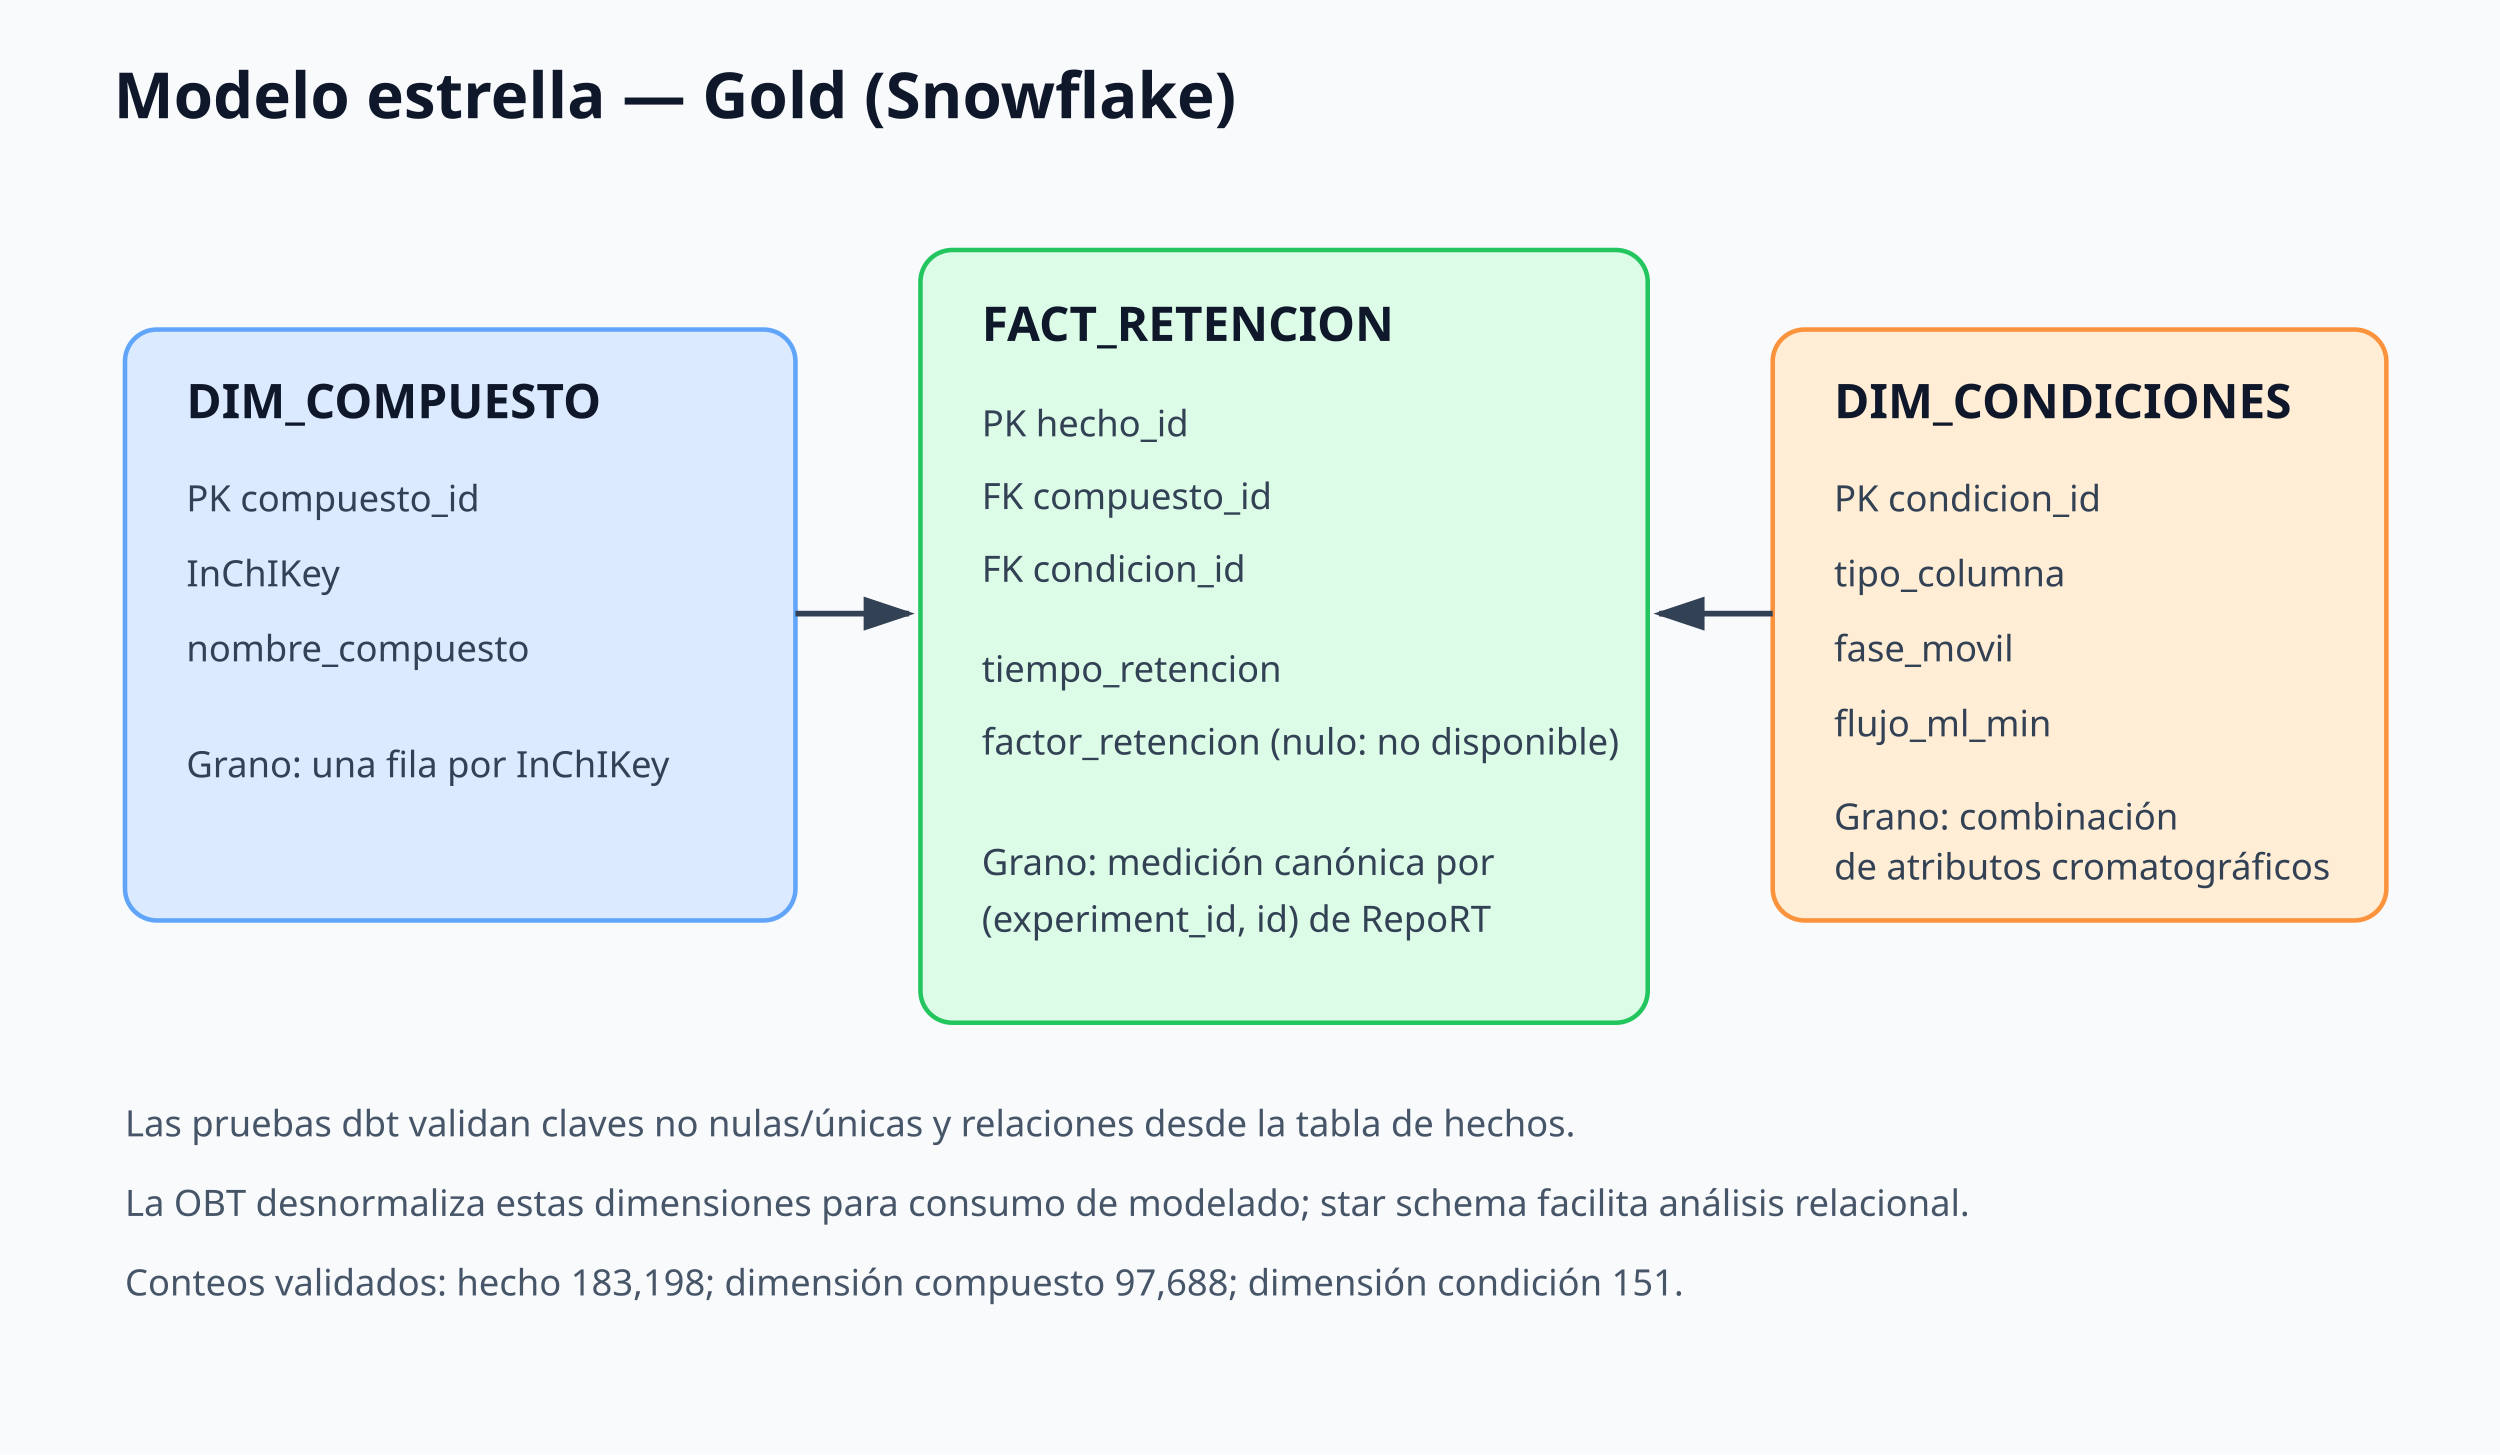
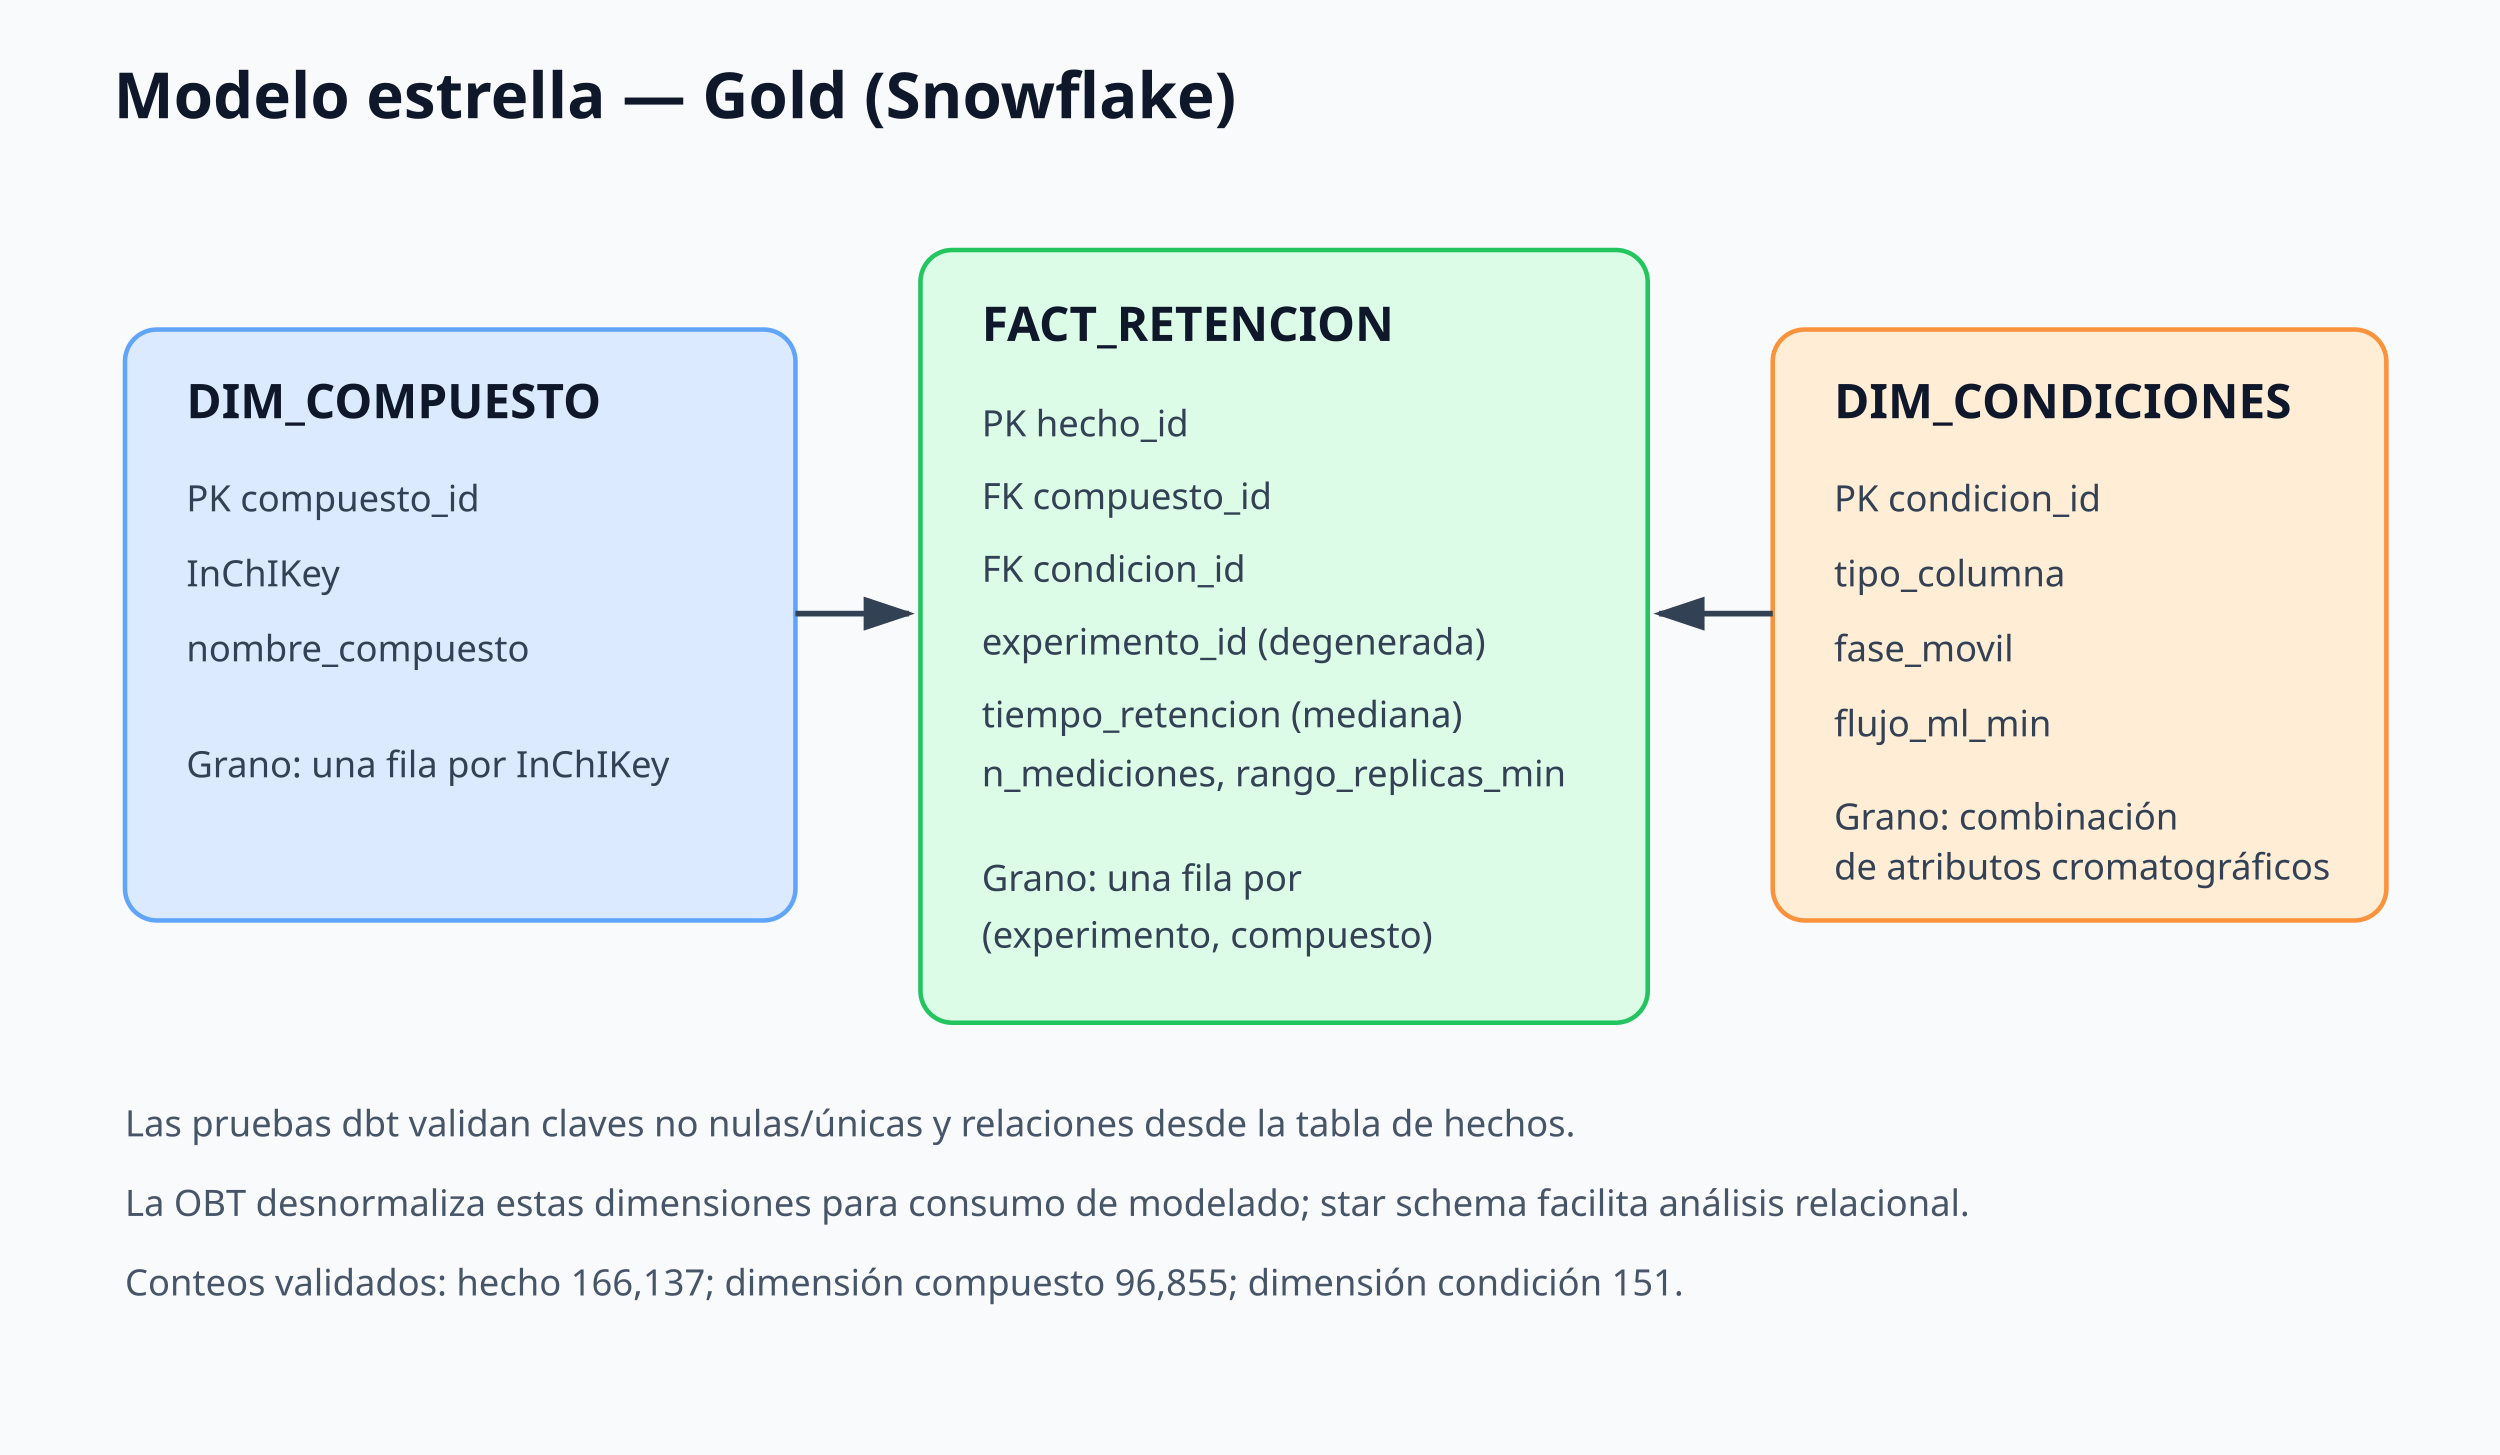
<svg xmlns="http://www.w3.org/2000/svg" width="1100" height="640" viewBox="0 0 1100 640" role="img" aria-labelledby="title desc">
  <defs>
    <marker id="arrow" markerWidth="10" markerHeight="10" refX="8" refY="3" orient="auto" markerUnits="strokeWidth">
      <path d="M0,0 L0,6 L9,3 z" fill="#334155" />
    </marker>
    <style>
      .box { rx: 14; stroke-width: 2; }
      .head { font: 700 28px MemoSans; fill: #0f172a; }
      .table { font: 700 21px MemoSans; fill: #0f172a; }
      .field { font: 16px MemoSans; fill: #334155; }
      .arrow { stroke: #334155; stroke-width: 2.5; fill: none; marker-end: url(#arrow); }
      .foot { font: 16px MemoSans; fill: #475569; }
    </style>
  </defs>
  <rect width="1100" height="640" fill="#f8fafc" />
  <text x="50" y="52" class="head">Modelo estrella — Gold (Snowflake)</text>
  <rect x="55" y="145" width="295" height="260" class="box" fill="#dbeafe" stroke="#60a5fa" />
  <text x="82" y="184" class="table">DIM_COMPUESTO</text>
  <text x="82" y="225" class="field">PK compuesto_id</text>
  <text x="82" y="258" class="field">InChIKey</text>
  <text x="82" y="291" class="field">nombre_compuesto</text>
  <text x="82" y="342" class="field">Grano: una fila por InChIKey</text>
  <rect x="405" y="110" width="320" height="340" class="box" fill="#dcfce7" stroke="#22c55e" />
  <text x="432" y="150" class="table">FACT_RETENCION</text>
  <text x="432" y="192" class="field">PK hecho_id</text>
  <text x="432" y="224" class="field">FK compuesto_id</text>
  <text x="432" y="256" class="field">FK condicion_id</text>
-   <text x="432" y="300" class="field">tiempo_retencion</text>
-   <text x="432" y="332" class="field">factor_retencion (nulo: no disponible)</text>
-   <text x="432" y="385" class="field">Grano: medición canónica por</text>
-   <text x="432" y="410" class="field">(experiment_id, id) de RepoRT</text>
+   <text x="432" y="288" class="field">experimento_id (degenerada)</text>
+   <text x="432" y="320" class="field">tiempo_retencion (mediana)</text>
+   <text x="432" y="346" class="field">n_mediciones, rango_replicas_min</text>
+   <text x="432" y="392" class="field">Grano: una fila por</text>
+   <text x="432" y="417" class="field">(experimento, compuesto)</text>
  <rect x="780" y="145" width="270" height="260" class="box" fill="#ffedd5" stroke="#fb923c" />
  <text x="807" y="184" class="table">DIM_CONDICIONES</text>
  <text x="807" y="225" class="field">PK condicion_id</text>
  <text x="807" y="258" class="field">tipo_columna</text>
  <text x="807" y="291" class="field">fase_movil</text>
  <text x="807" y="324" class="field">flujo_ml_min</text>
  <text x="807" y="365" class="field">Grano: combinación</text>
  <text x="807" y="387" class="field">de atributos cromatográficos</text>
  <path d="M350 270 H400" class="arrow" />
  <path d="M780 270 H730" class="arrow" />
  <text x="55" y="500" class="foot">Las pruebas dbt validan claves no nulas/únicas y relaciones desde la tabla de hechos.</text>
  <text x="55" y="535" class="foot">La OBT desnormaliza estas dimensiones para consumo de modelado; star schema facilita análisis relacional.</text>
-   <text x="55" y="570" class="foot">Conteos validados: hecho 183,198; dimensión compuesto 97,688; dimensión condición 151.</text>
+   <text x="55" y="570" class="foot">Conteos validados: hecho 166,137; dimensión compuesto 96,855; dimensión condición 151.</text>
</svg>
